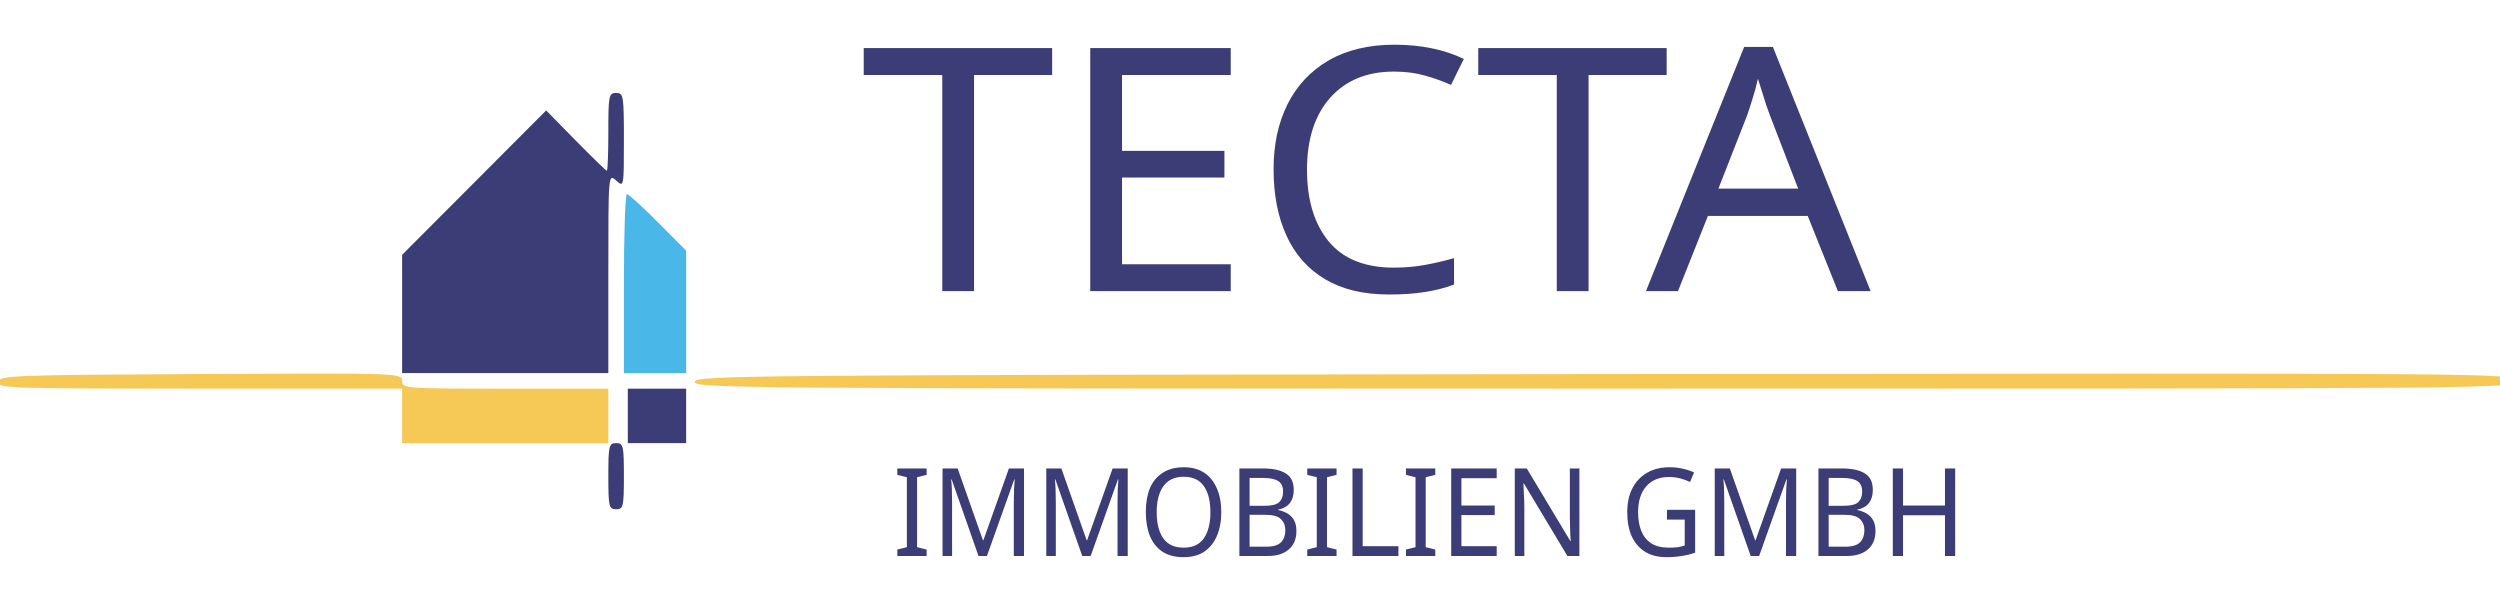
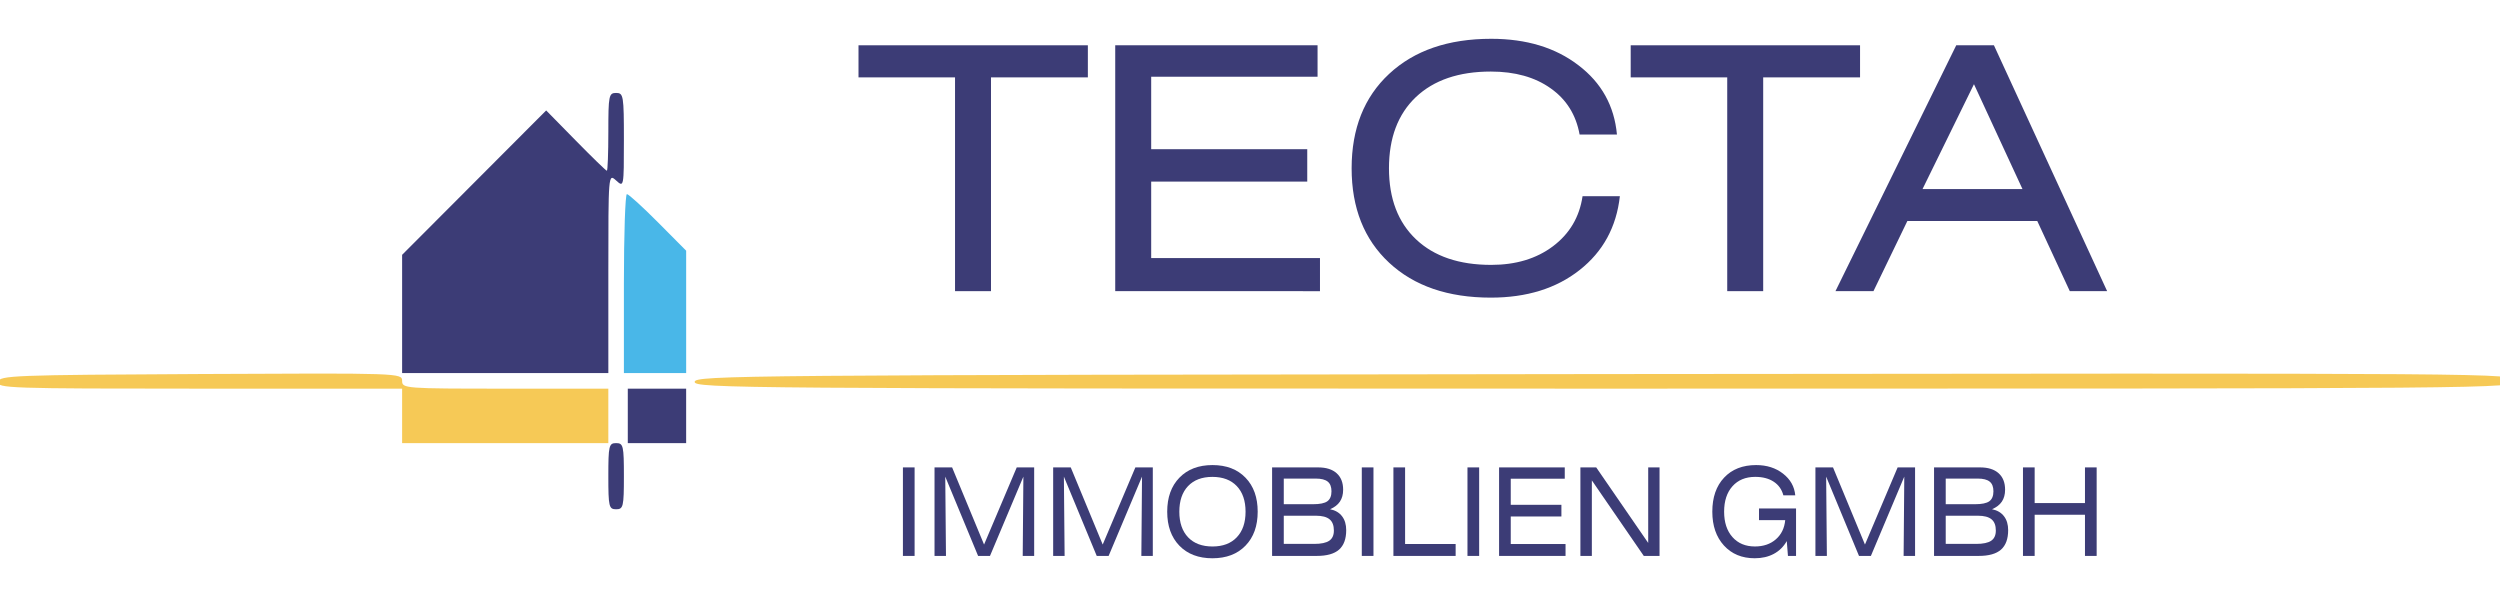
<svg xmlns="http://www.w3.org/2000/svg" width="170mm" height="40mm" viewBox="0 0 170 40" version="1.1" id="svg935">
  <defs id="defs929" />
  <g id="layer1" transform="translate(0,-257)">
-     <text xml:space="preserve" style="font-style:normal;font-weight:normal;font-size:8.052px;line-height:12;font-family:sans-serif;letter-spacing:0px;word-spacing:0px;fill:#3c3c76;fill-opacity:1;stroke:none;stroke-width:0.265" x="62.834" y="284.786" id="text1378" transform="scale(0.9660222,1.035173)">
-       <tspan id="tspan1376" x="62.834" y="284.786" style="font-style:normal;font-variant:normal;font-weight:normal;font-stretch:normal;font-family:'Swis721 Ex BT';-inkscape-font-specification:'Swis721 Ex BT';fill:#3c3c76;fill-opacity:1;stroke-width:0.265">IMMOBILIEN GMBH</tspan>
-     </text>
+     <g aria-label="IMMOBILIEN GMBH" transform="scale(0.9660222,1.035173)" style="font-style:normal;font-weight:normal;font-size:8.052px;line-height:12;font-family:sans-serif;letter-spacing:0px;word-spacing:0px;fill:#3c3c76;fill-opacity:1;stroke:none;stroke-width:0.265" id="text1378">
+       <path d="m 63.558,284.786 v -5.815 h 0.822 v 5.815 z" style="font-style:normal;font-variant:normal;font-weight:normal;font-stretch:normal;font-family:'Swis721 Ex BT';-inkscape-font-specification:'Swis721 Ex BT';fill:#3c3c76;fill-opacity:1;stroke-width:0.265" id="path831" />
+       <path d="m 65.783,284.786 v -5.815 h 1.238 l 2.249,5.068 2.3,-5.068 h 1.227 v 5.815 h -0.806 l 0.047,-5.209 -2.351,5.209 h -0.837 l -2.312,-5.209 0.051,5.209 z" style="font-style:normal;font-variant:normal;font-weight:normal;font-stretch:normal;font-family:'Swis721 Ex BT';-inkscape-font-specification:'Swis721 Ex BT';fill:#3c3c76;fill-opacity:1;stroke-width:0.265" id="path833" />
+       <path d="m 74.134,284.786 v -5.815 h 1.238 l 2.249,5.068 2.3,-5.068 h 1.227 v 5.815 h -0.806 l 0.047,-5.209 -2.351,5.209 h -0.837 l -2.312,-5.209 0.051,5.209 z" style="font-style:normal;font-variant:normal;font-weight:normal;font-stretch:normal;font-family:'Swis721 Ex BT';-inkscape-font-specification:'Swis721 Ex BT';fill:#3c3c76;fill-opacity:1;stroke-width:0.265" id="path835" />
+       <path d="m 83.015,281.881 q 0,1.077 0.617,1.683 0.617,0.602 1.718,0.602 1.097,0 1.71,-0.605 0.617,-0.605 0.617,-1.679 0,-1.077 -0.617,-1.683 -0.617,-0.605 -1.718,-0.605 -1.097,0 -1.714,0.605 -0.613,0.605 -0.613,1.683 z m -0.853,0 q 0,-1.407 0.857,-2.233 0.861,-0.83 2.331,-0.83 1.466,0 2.324,0.83 0.857,0.826 0.857,2.233 0,1.407 -0.861,2.233 -0.857,0.826 -2.327,0.826 -1.466,0 -2.324,-0.826 -0.857,-0.826 -0.857,-2.233 z" style="font-style:normal;font-variant:normal;font-weight:normal;font-stretch:normal;font-family:'Swis721 Ex BT';-inkscape-font-specification:'Swis721 Ex BT';fill:#3c3c76;fill-opacity:1;stroke-width:0.265" id="path837" />
+       <path d="m 92.628,282.144 h -2.261 v 1.852 h 2.143 q 0.731,0 1.058,-0.208 0.326,-0.208 0.326,-0.668 0,-0.507 -0.303,-0.739 -0.303,-0.236 -0.963,-0.236 z m -0.016,-2.438 h -2.245 v 1.683 h 2.068 q 0.712,0 0.999,-0.193 0.291,-0.197 0.291,-0.653 0,-0.44 -0.263,-0.637 -0.263,-0.201 -0.849,-0.201 z m 0.169,-0.735 q 0.849,0 1.305,0.381 0.46,0.381 0.46,1.085 0,0.464 -0.228,0.782 -0.228,0.315 -0.692,0.499 0.554,0.106 0.845,0.464 0.291,0.354 0.291,0.912 0,0.861 -0.503,1.278 -0.503,0.413 -1.557,0.413 h -3.157 v -5.815 z" style="font-style:normal;font-variant:normal;font-weight:normal;font-stretch:normal;font-family:'Swis721 Ex BT';-inkscape-font-specification:'Swis721 Ex BT';fill:#3c3c76;fill-opacity:1;stroke-width:0.265" id="path839" />
+       <path d="m 95.859,284.786 v -5.815 h 0.822 v 5.815 z" style="font-style:normal;font-variant:normal;font-weight:normal;font-stretch:normal;font-family:'Swis721 Ex BT';-inkscape-font-specification:'Swis721 Ex BT';fill:#3c3c76;fill-opacity:1;stroke-width:0.265" id="path841" />
+       <path d="m 98.085,284.786 v -5.815 h 0.822 v 5.032 h 3.558 v 0.782 z" style="font-style:normal;font-variant:normal;font-weight:normal;font-stretch:normal;font-family:'Swis721 Ex BT';-inkscape-font-specification:'Swis721 Ex BT';fill:#3c3c76;fill-opacity:1;stroke-width:0.265" id="path843" />
+       <path d="m 103.298,284.786 v -5.815 h 0.822 v 5.815 z" style="font-style:normal;font-variant:normal;font-weight:normal;font-stretch:normal;font-family:'Swis721 Ex BT';-inkscape-font-specification:'Swis721 Ex BT';fill:#3c3c76;fill-opacity:1;stroke-width:0.265" id="path845" />
+       <path d="m 105.523,284.786 v -5.815 h 4.623 v 0.743 h -3.802 v 1.714 h 3.566 v 0.767 h -3.566 v 1.809 h 3.857 v 0.782 z" style="font-style:normal;font-variant:normal;font-weight:normal;font-stretch:normal;font-family:'Swis721 Ex BT';-inkscape-font-specification:'Swis721 Ex BT';fill:#3c3c76;fill-opacity:1;stroke-width:0.265" id="path847" />
+       <path d="M 111.247,284.786 V 278.971 H 112.36 l 3.66,4.962 v -4.962 h 0.798 v 5.815 h -1.109 l -3.656,-4.962 v 4.962 z" style="font-style:normal;font-variant:normal;font-weight:normal;font-stretch:normal;font-family:'Swis721 Ex BT';-inkscape-font-specification:'Swis721 Ex BT';fill:#3c3c76;fill-opacity:1;stroke-width:0.265" id="path849" />
+       <path d="m 125.535,280.807 q -0.165,-0.582 -0.68,-0.896 -0.515,-0.318 -1.301,-0.318 -1.014,0 -1.604,0.617 -0.586,0.613 -0.586,1.671 0,1.05 0.586,1.667 0.586,0.617 1.58,0.617 0.896,0 1.474,-0.468 0.582,-0.472 0.66,-1.262 h -1.844 v -0.767 h 2.607 v 3.118 h -0.57 l -0.083,-0.975 q -0.338,0.554 -0.916,0.841 -0.574,0.287 -1.337,0.287 -1.352,0 -2.17,-0.837 -0.818,-0.837 -0.818,-2.221 0,-1.415 0.83,-2.237 0.83,-0.826 2.253,-0.826 1.124,0 1.895,0.562 0.775,0.562 0.861,1.427 z" style="font-style:normal;font-variant:normal;font-weight:normal;font-stretch:normal;font-family:'Swis721 Ex BT';-inkscape-font-specification:'Swis721 Ex BT';fill:#3c3c76;fill-opacity:1;stroke-width:0.265" id="path851" />
+       <path d="m 127.791,284.786 v -5.815 h 1.238 l 2.249,5.068 2.3,-5.068 h 1.227 v 5.815 h -0.806 l 0.047,-5.209 -2.351,5.209 h -0.837 l -2.312,-5.209 0.051,5.209 z" style="font-style:normal;font-variant:normal;font-weight:normal;font-stretch:normal;font-family:'Swis721 Ex BT';-inkscape-font-specification:'Swis721 Ex BT';fill:#3c3c76;fill-opacity:1;stroke-width:0.265" id="path853" />
+       <path d="m 139.224,282.144 h -2.261 v 1.852 h 2.143 q 0.731,0 1.058,-0.208 0.326,-0.208 0.326,-0.668 0,-0.507 -0.303,-0.739 -0.303,-0.236 -0.963,-0.236 z m -0.016,-2.438 h -2.245 v 1.683 h 2.068 q 0.712,0 0.999,-0.193 0.291,-0.197 0.291,-0.653 0,-0.44 -0.263,-0.637 -0.263,-0.201 -0.849,-0.201 z m 0.169,-0.735 q 0.849,0 1.305,0.381 0.46,0.381 0.46,1.085 0,0.464 -0.228,0.782 -0.228,0.315 -0.692,0.499 0.554,0.106 0.845,0.464 0.291,0.354 0.291,0.912 0,0.861 -0.503,1.278 -0.503,0.413 -1.557,0.413 h -3.157 v -5.815 z" style="font-style:normal;font-variant:normal;font-weight:normal;font-stretch:normal;font-family:'Swis721 Ex BT';-inkscape-font-specification:'Swis721 Ex BT';fill:#3c3c76;fill-opacity:1;stroke-width:0.265" id="path855" />
+       <path d="m 142.401,284.786 v -5.815 h 0.822 v 2.343 h 3.542 v -2.343 h 0.822 v 5.815 h -0.822 v -2.705 h -3.542 v 2.705 z" style="font-style:normal;font-variant:normal;font-weight:normal;font-stretch:normal;font-family:'Swis721 Ex BT';-inkscape-font-specification:'Swis721 Ex BT';fill:#3c3c76;fill-opacity:1;stroke-width:0.265" id="path857" />
+     </g>
    <path id="path846" d="m 27.344,285.28 v -1.852 H 13.566 c -12.979,0 -13.773,-0.027 -13.689,-0.463 0.083,-0.433 0.983,-0.468 13.778,-0.532 13.555,-0.068 13.689,-0.063 13.689,0.463 0,0.519 0.166,0.532 7.011,0.532 h 7.011 v 1.852 1.852 H 34.356 27.344 Z" style="fill:#f6c956;stroke-width:1" />
    <path id="path844" d="m 42.425,276.284 c 0,-3.347 0.092,-6.085 0.205,-6.085 0.113,0 1.065,0.866 2.117,1.924 l 1.912,1.924 v 4.161 4.161 h -2.117 -2.117 z" style="fill:#49b7e8;stroke-width:1" />
    <path id="path842" d="m 41.367,289.381 c 0,-2.073 0.042,-2.249 0.529,-2.249 0.488,0 0.529,0.176 0.529,2.249 0,2.073 -0.042,2.249 -0.529,2.249 -0.488,0 -0.529,-0.176 -0.529,-2.249 z m 1.323,-4.101 v -1.852 h 1.984 1.984 v 1.852 1.852 h -1.984 -1.984 z M 27.344,278.349 v -4.021 l 4.898,-4.909 4.898,-4.909 2.014,2.051 c 1.107,1.128 2.058,2.051 2.113,2.051 0.055,0 0.1,-1.191 0.1,-2.646 0,-2.469 0.035,-2.646 0.529,-2.646 0.5,0 0.529,0.176 0.529,3.216 0,3.199 -0.003,3.214 -0.529,2.737 -0.528,-0.478 -0.529,-0.462 -0.529,6.309 v 6.788 H 34.356 27.344 Z" style="fill:#3c3c76;fill-opacity:1;stroke-width:1" />
    <path id="path846-3" d="m 47.238,282.965 c 0.029,-0.44 3.057,-0.466 61.854,-0.529 61.778,-0.066 61.824,-0.066 61.824,0.463 0,0.529 -0.053,0.529 -61.854,0.529 -58.86,0 -61.853,-0.022 -61.824,-0.463 z" style="fill:#f6c956;stroke-width:1" />
-     <text xml:space="preserve" style="font-style:normal;font-weight:normal;font-size:5.047px;line-height:12;font-family:sans-serif;letter-spacing:0px;word-spacing:0px;fill:#3c3c76;fill-opacity:1;stroke:none;stroke-width:0.265" x="57.498" y="281.604" id="text1374" transform="scale(1.017362,0.9829348)">
-       <tspan id="tspan1372" x="57.498" y="281.604" style="font-style:normal;font-variant:normal;font-weight:normal;font-stretch:expanded;font-size:23.552px;font-family:'Swis721 Ex BT';-inkscape-font-specification:'Swis721 Ex BT Expanded';fill:#3c3c76;fill-opacity:1;stroke-width:0.265">TECTA</tspan>
-     </text>
+     <g aria-label="TECTA" transform="scale(1.017362,0.9829348)" style="font-style:normal;font-weight:normal;font-size:5.047px;line-height:12;font-family:sans-serif;letter-spacing:0px;word-spacing:0px;fill:#3c3c76;fill-opacity:1;stroke:none;stroke-width:0.265" id="text1374">
+       <path d="M 66.238,266.815 V 281.604 h -2.404 v -14.789 h -6.452 v -2.22 h 15.33 v 2.22 z" style="font-style:normal;font-variant:normal;font-weight:normal;font-stretch:expanded;font-size:23.552px;font-family:'Swis721 Ex BT';-inkscape-font-specification:'Swis721 Ex BT Expanded';fill:#3c3c76;fill-opacity:1;stroke-width:0.265" id="path820" />
+       <path d="m 74.541,281.604 v -17.009 h 13.524 v 2.174 H 76.945 v 5.014 h 10.431 v 2.243 H 76.945 v 5.29 h 11.282 v 2.289 z" style="font-style:normal;font-variant:normal;font-weight:normal;font-stretch:expanded;font-size:23.552px;font-family:'Swis721 Ex BT';-inkscape-font-specification:'Swis721 Ex BT Expanded';fill:#3c3c76;fill-opacity:1;stroke-width:0.265" id="path822" />
+       <path d="m 108.271,275.037 q -0.345,3.197 -2.691,5.106 -2.335,1.909 -5.934,1.909 -4.29,0 -6.797,-2.415 -2.507,-2.415 -2.507,-6.532 0,-4.117 2.507,-6.532 2.519,-2.427 6.82,-2.427 3.531,0 5.831,1.829 2.312,1.817 2.576,4.796 h -2.496 q -0.356,-2.047 -1.932,-3.197 -1.576,-1.162 -4.002,-1.162 -3.209,0 -5.014,1.771 -1.794,1.771 -1.794,4.922 0,3.14 1.806,4.911 1.806,1.771 5.026,1.771 2.473,0 4.129,-1.288 1.668,-1.3 1.978,-3.462 z" style="font-style:normal;font-variant:normal;font-weight:normal;font-stretch:expanded;font-size:23.552px;font-family:'Swis721 Ex BT';-inkscape-font-specification:'Swis721 Ex BT Expanded';fill:#3c3c76;fill-opacity:1;stroke-width:0.265" id="path824" />
+       <path d="M 117.851,266.815 V 281.604 h -2.404 v -14.789 h -6.452 v -2.22 h 15.33 v 2.22 z" style="font-style:normal;font-variant:normal;font-weight:normal;font-stretch:expanded;font-size:23.552px;font-family:'Swis721 Ex BT';-inkscape-font-specification:'Swis721 Ex BT Expanded';fill:#3c3c76;fill-opacity:1;stroke-width:0.265" id="path826" />
+       <path d="m 128.5,274.543 h 6.682 l -3.243,-7.257 z m -5.819,7.061 8.073,-17.009 h 2.519 l 7.567,17.009 h -2.496 l -2.174,-4.853 h -8.683 l -2.266,4.853 z" style="font-style:normal;font-variant:normal;font-weight:normal;font-stretch:expanded;font-size:23.552px;font-family:'Swis721 Ex BT';-inkscape-font-specification:'Swis721 Ex BT Expanded';fill:#3c3c76;fill-opacity:1;stroke-width:0.265" id="path828" />
+     </g>
  </g>
</svg>
